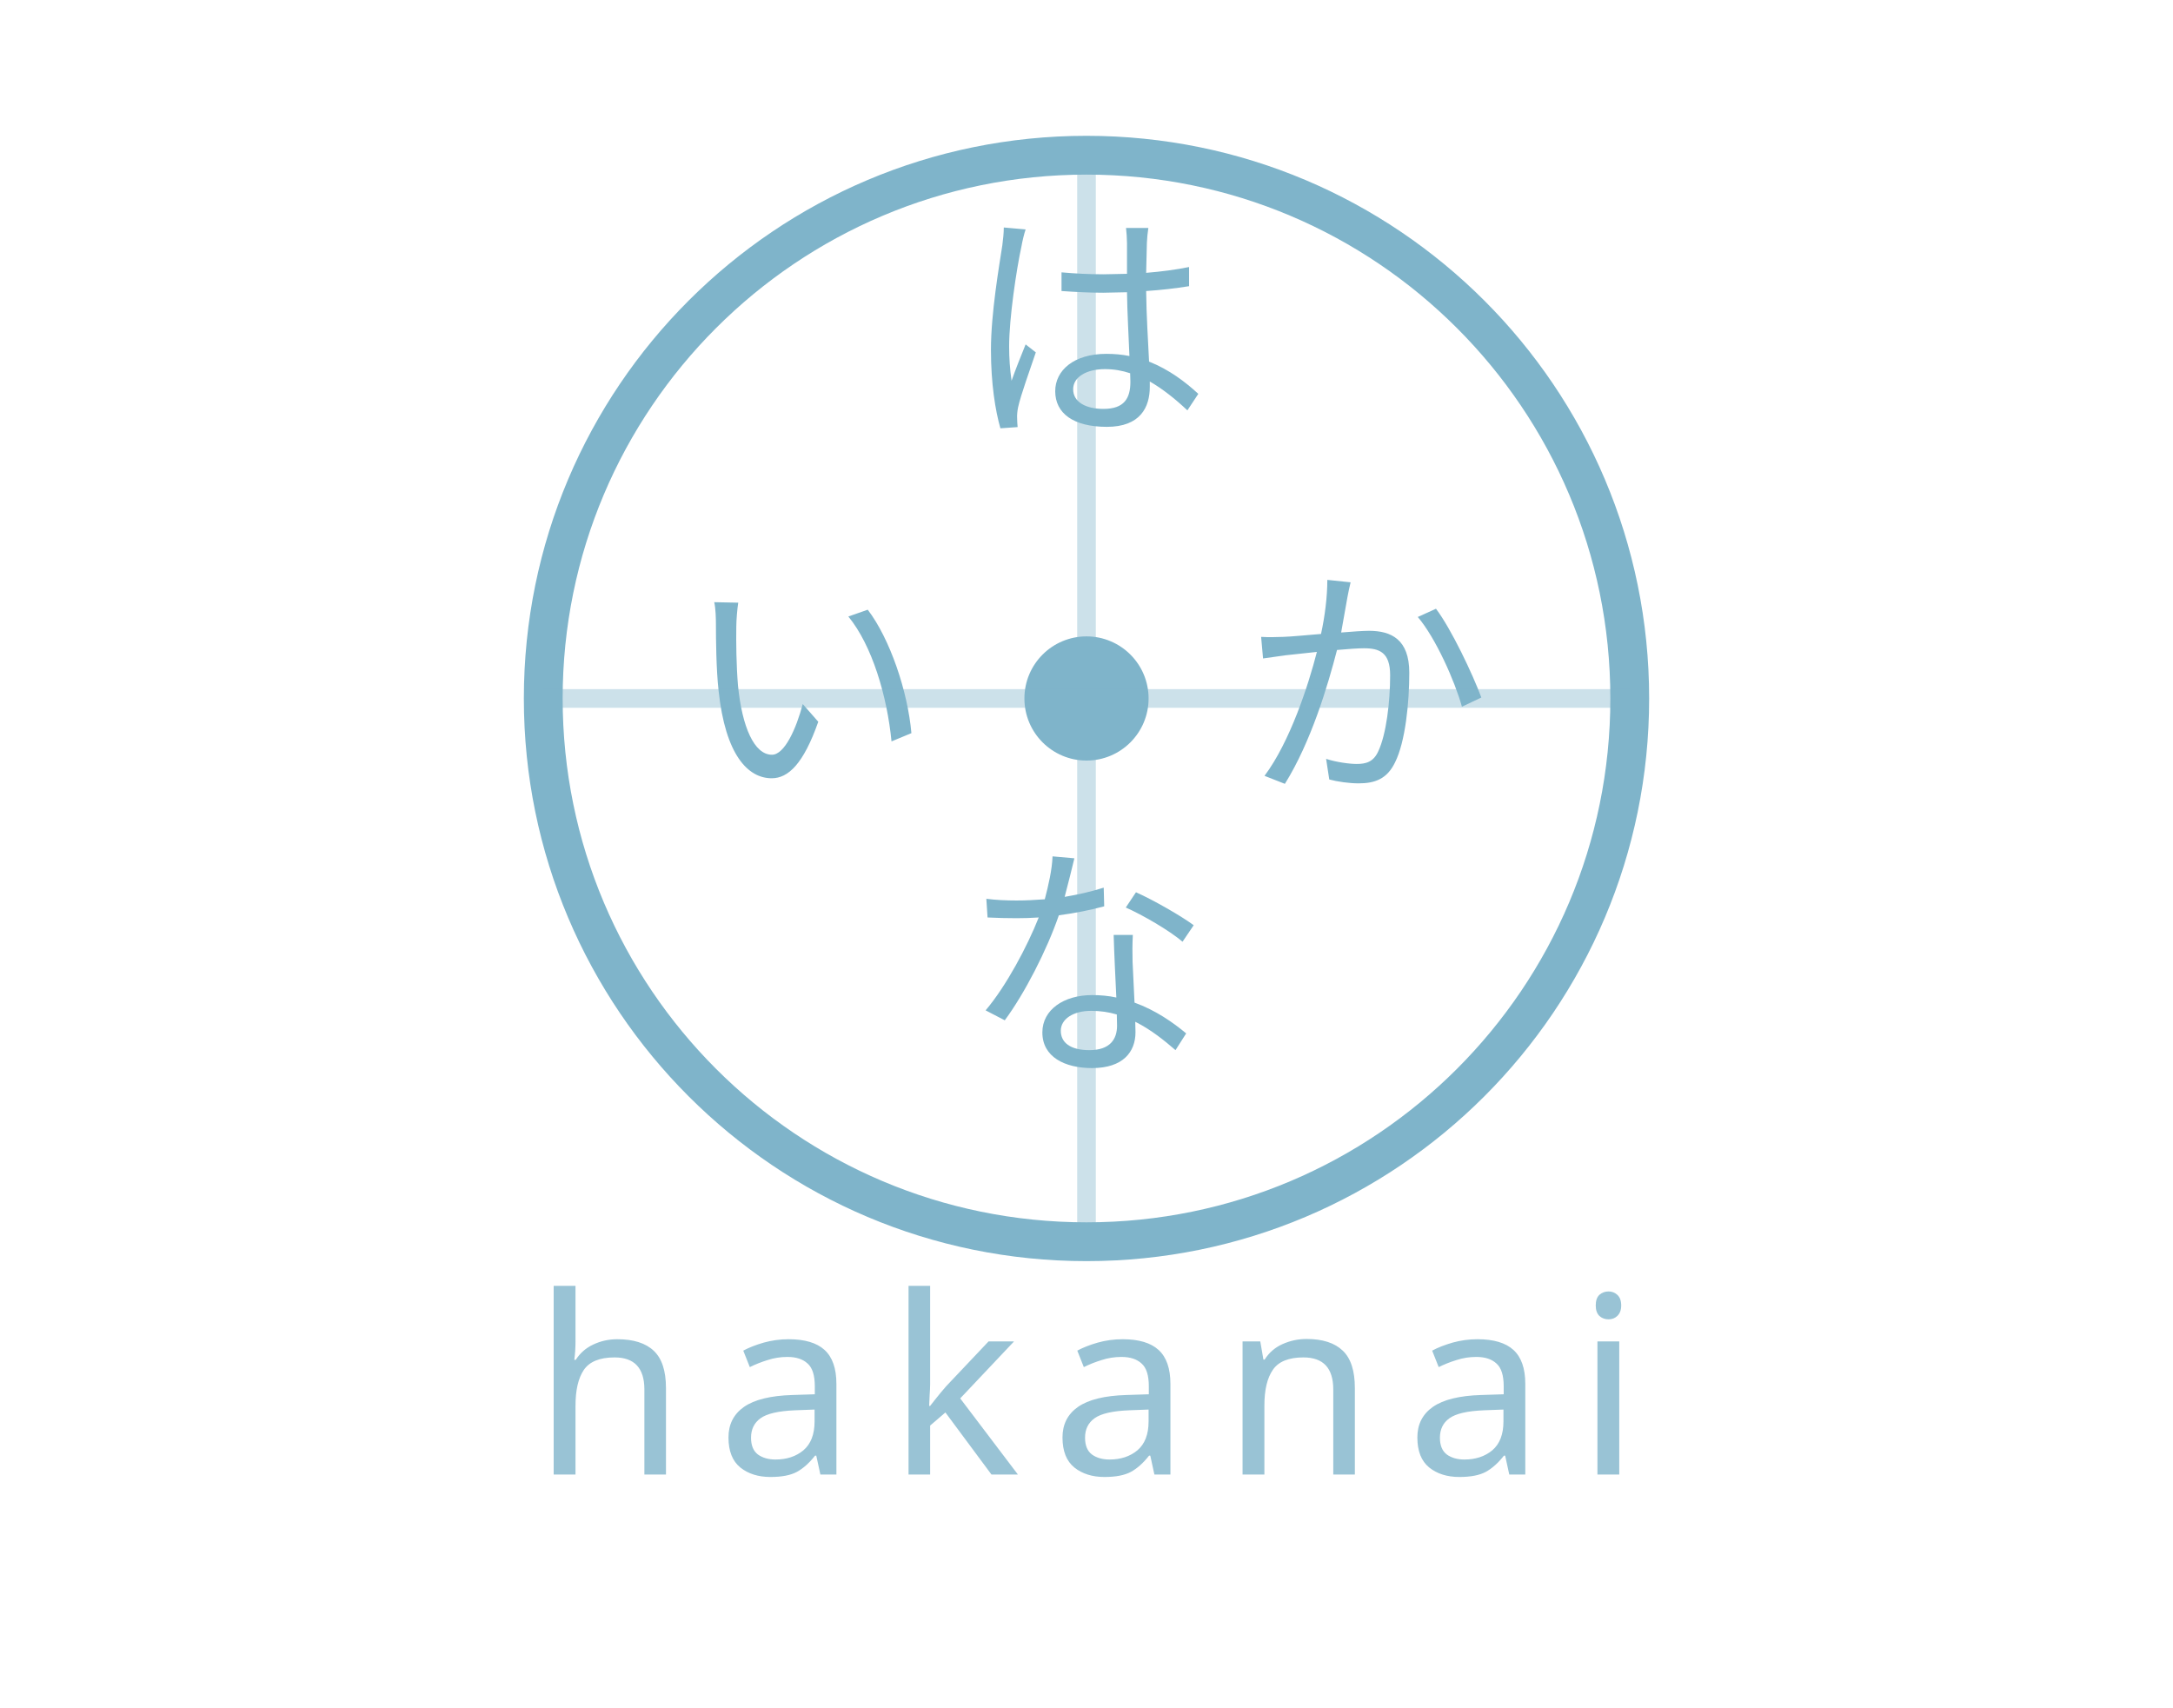
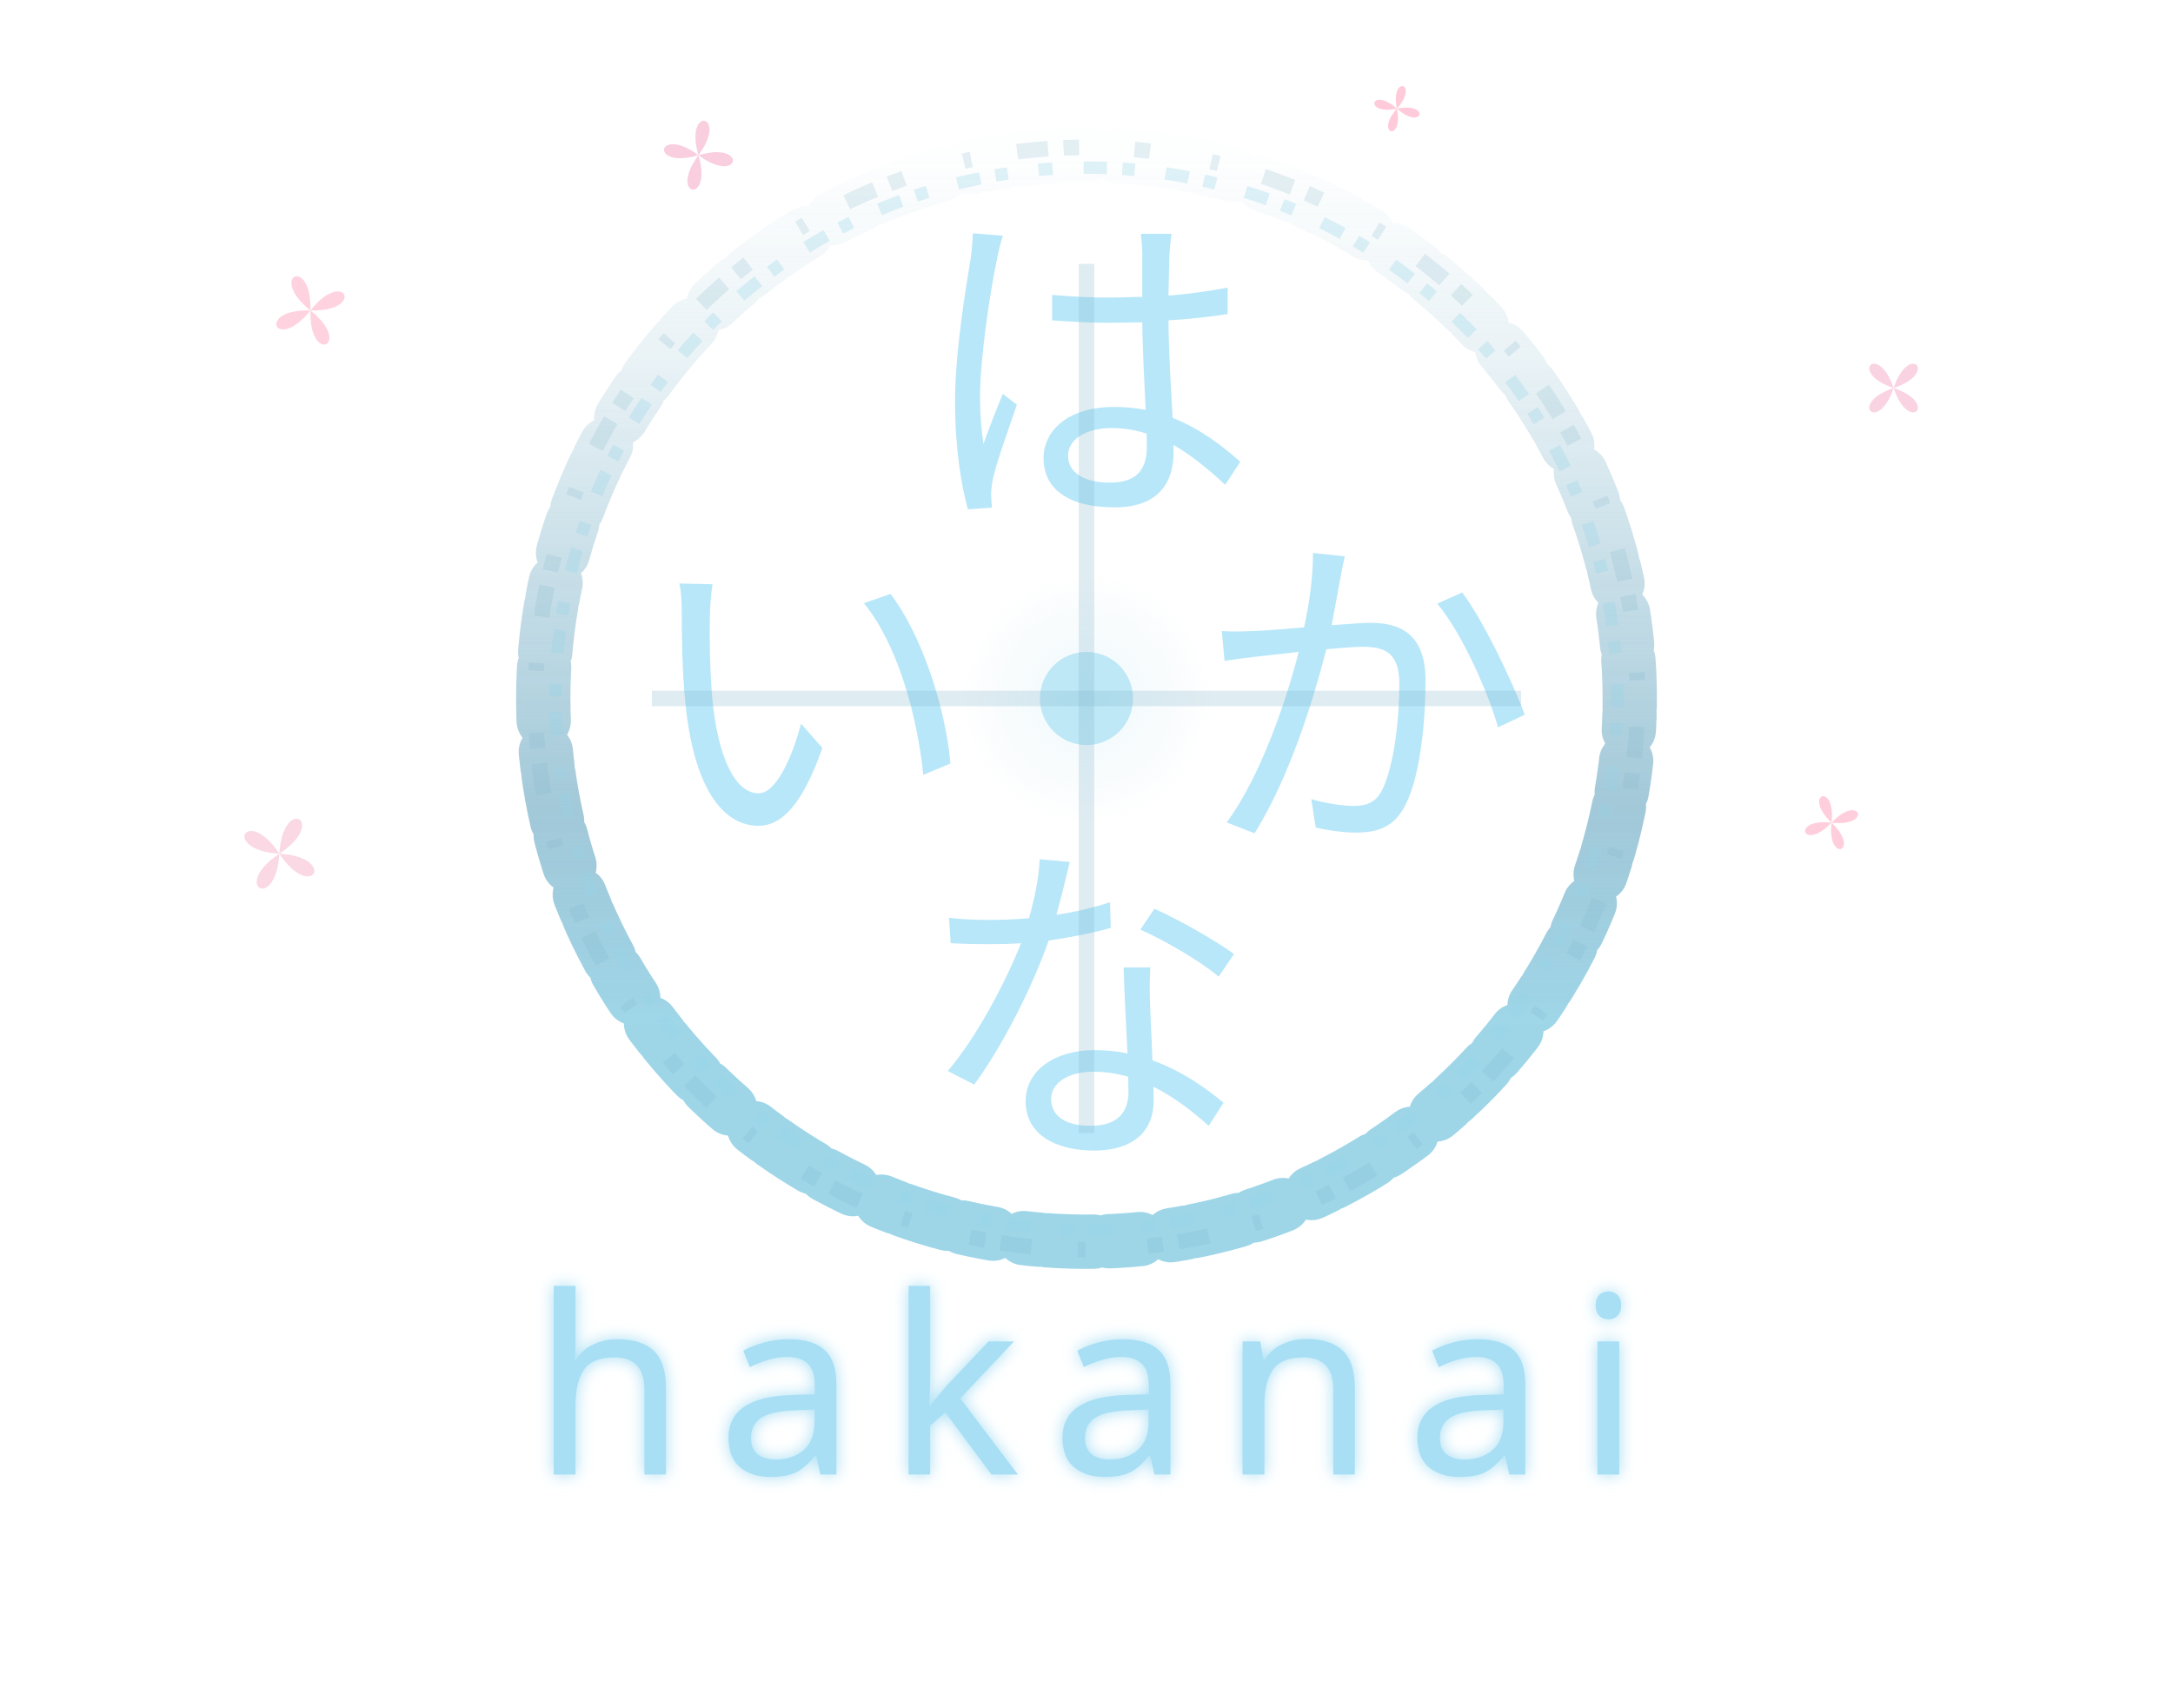
<svg xmlns="http://www.w3.org/2000/svg" width="140" height="110" viewBox="0 0 140 110">
+   <defs>
+     <linearGradient id="brushFade" x1="0%" y1="0%" x2="0%" y2="100%">
+       <stop offset="0%" style="stop-color:#94D2E6;stop-opacity:1" />
+       <stop offset="20%" style="stop-color:#94D2E6;stop-opacity:1" />
+       <stop offset="40%" style="stop-color:#7FB4CA;stop-opacity:0.8" />
+       <stop offset="60%" style="stop-color:#7FB4CA;stop-opacity:0.5" />
+       <stop offset="80%" style="stop-color:#7FB4CA;stop-opacity:0.2" />
+       <stop offset="95%" style="stop-color:#7FB4CA;stop-opacity:0.05" />
+       <stop offset="100%" style="stop-color:#7FB4CA;stop-opacity:0.02" />
+     </linearGradient>
+     <radialGradient id="centerGlow">
+       <stop offset="0%" style="stop-color:#A8DFF4;stop-opacity:0.15" />
+       <stop offset="50%" style="stop-color:#94D2E6;stop-opacity:0.08" />
+       <stop offset="100%" style="stop-color:#7FB4CA;stop-opacity:0" />
+     </radialGradient>
+     <filter id="minimalGlow">
+       <feGaussianBlur stdDeviation="0.5" result="coloredBlur" />
+       <feMerge>
+         <feMergeNode in="coloredBlur" />
+         <feMergeNode in="SourceGraphic" />
+       </feMerge>
+     </filter>
+   </defs>
  <g transform="translate(70,45)">
-     <circle fill="none" stroke="#7FB4CA" stroke-width="2.5" cx="0" cy="0" r="35" />
-     <text x="0" y="-18" fill="#7FB4CA" font-family="'Noto Sans JP', 'Segoe UI', sans-serif" font-size="16" font-weight="300" text-anchor="middle">は</text>
-     <text x="18" y="5" fill="#7FB4CA" font-family="'Noto Sans JP', 'Segoe UI', sans-serif" font-size="16" font-weight="300" text-anchor="middle">か</text>
-     <text x="0" y="23" fill="#7FB4CA" font-family="'Noto Sans JP', 'Segoe UI', sans-serif" font-size="16" font-weight="300" text-anchor="middle">な</text>
-     <text x="-18" y="5" fill="#7FB4CA" font-family="'Noto Sans JP', 'Segoe UI', sans-serif" font-size="16" font-weight="300" text-anchor="middle">い</text>
-     <circle fill="#7FB4CA" cx="0" cy="0" r="4" />
-     <line stroke="#7FB4CA" stroke-width="1.2" opacity="0.4" x1="0" y1="-35" x2="0" y2="35" />
-     <line stroke="#7FB4CA" stroke-width="1.2" opacity="0.4" x1="-35" y1="0" x2="35" y2="0" />
+     <g transform="translate(-50, -25) rotate(-25)">
+       <path d="M0,0 C-2,-4 2,-4 0,0 C4,-2 4,2 0,0 C2,4 -2,4 0,0 C-4,2 -4,-2 0,0" fill="#FFB4CA" opacity="0.6" transform="scale(0.8)" />
+     </g>
+     <g transform="translate(52, -20) rotate(45)">
+       <path d="M0,0 C-2,-4 2,-4 0,0 C4,-2 4,2 0,0 C2,4 -2,4 0,0 C-4,2 -4,-2 0,0" fill="#F4A8C4" opacity="0.5" transform="scale(0.7)" />
+     </g>
+     <g transform="translate(48, 8) rotate(70)">
+       <path d="M0,0 C-2,-4 2,-4 0,0 C4,-2 4,2 0,0 C2,4 -2,4 0,0 C-4,2 -4,-2 0,0" fill="#FFB4CA" opacity="0.65" transform="scale(0.6)" />
+     </g>
+     <g transform="translate(-52, 10) rotate(-60)">
+       <path d="M0,0 C-2,-4 2,-4 0,0 C4,-2 4,2 0,0 C2,4 -2,4 0,0 C-4,2 -4,-2 0,0" fill="#F4A8C4" opacity="0.45" transform="scale(0.85)" />
+     </g>
+     <g transform="translate(20, -38) rotate(15)">
+       <path d="M0,0 C-2,-4 2,-4 0,0 C4,-2 4,2 0,0 C2,4 -2,4 0,0 C-4,2 -4,-2 0,0" fill="#FFB4CA" opacity="0.7" transform="scale(0.5)" />
+     </g>
+     <g transform="translate(-25, -35) rotate(-80)">
+       <path d="M0,0 C-2,-4 2,-4 0,0 C4,-2 4,2 0,0 C2,4 -2,4 0,0 C-4,2 -4,-2 0,0" fill="#F4A8C4" opacity="0.55" transform="scale(0.75)" />
+     </g>
+     <circle fill="none" stroke="url(#brushFade)" stroke-width="3.5" cx="0" cy="0" r="35" stroke-linecap="round" stroke-dasharray="2 1 3 0.5 1 2" opacity="0.9" transform="rotate(180)" />
+     <circle fill="none" stroke="#7FB4CA" stroke-width="1" cx="0" cy="0" r="35.5" stroke-dasharray="1 4 0.5 3 2 1" opacity="0.2" transform="rotate(-85)" />
+     <circle fill="none" stroke="#94D2E6" stroke-width="0.8" cx="0" cy="0" r="34.2" stroke-dasharray="0.8 2 1.5 1" opacity="0.3" transform="rotate(-95)" />
+     <text x="0" y="-13" fill="#B8E7F9" font-family="'Noto Sans JP', 'Segoe UI', sans-serif" font-size="22" font-weight="500" text-anchor="middle">は</text>
+     <text x="18" y="8" fill="#B8E7F9" font-family="'Noto Sans JP', 'Segoe UI', sans-serif" font-size="22" font-weight="500" text-anchor="middle">か</text>
+     <text x="0" y="28" fill="#B8E7F9" font-family="'Noto Sans JP', 'Segoe UI', sans-serif" font-size="22" font-weight="500" text-anchor="middle">な</text>
+     <text x="-18" y="8" fill="#B8E7F9" font-family="'Noto Sans JP', 'Segoe UI', sans-serif" font-size="22" font-weight="500" text-anchor="middle">い</text>
+     <circle fill="url(#centerGlow)" cx="0" cy="0" r="8" />
+     <circle fill="#A8DFF4" cx="0" cy="0" r="3" opacity="0.7" />
+     <line stroke="#7FB4CA" stroke-width="1" opacity="0.25" x1="0" y1="-28" x2="0" y2="28" />
+     <line stroke="#7FB4CA" stroke-width="1" opacity="0.25" x1="-28" y1="0" x2="28" y2="0" />
  </g>
-   <text x="70" y="95" fill="#7FB4CA" font-family="'Segoe UI', sans-serif" font-size="16" font-weight="300" text-anchor="middle" letter-spacing="2px" opacity="0.8">hakanai</text>
+   <text x="70" y="95" fill="#A8DFF4" font-family="'Segoe UI', sans-serif" font-size="16" font-weight="500" text-anchor="middle" letter-spacing="2px" filter="url(#minimalGlow)">hakanai</text>
</svg>
